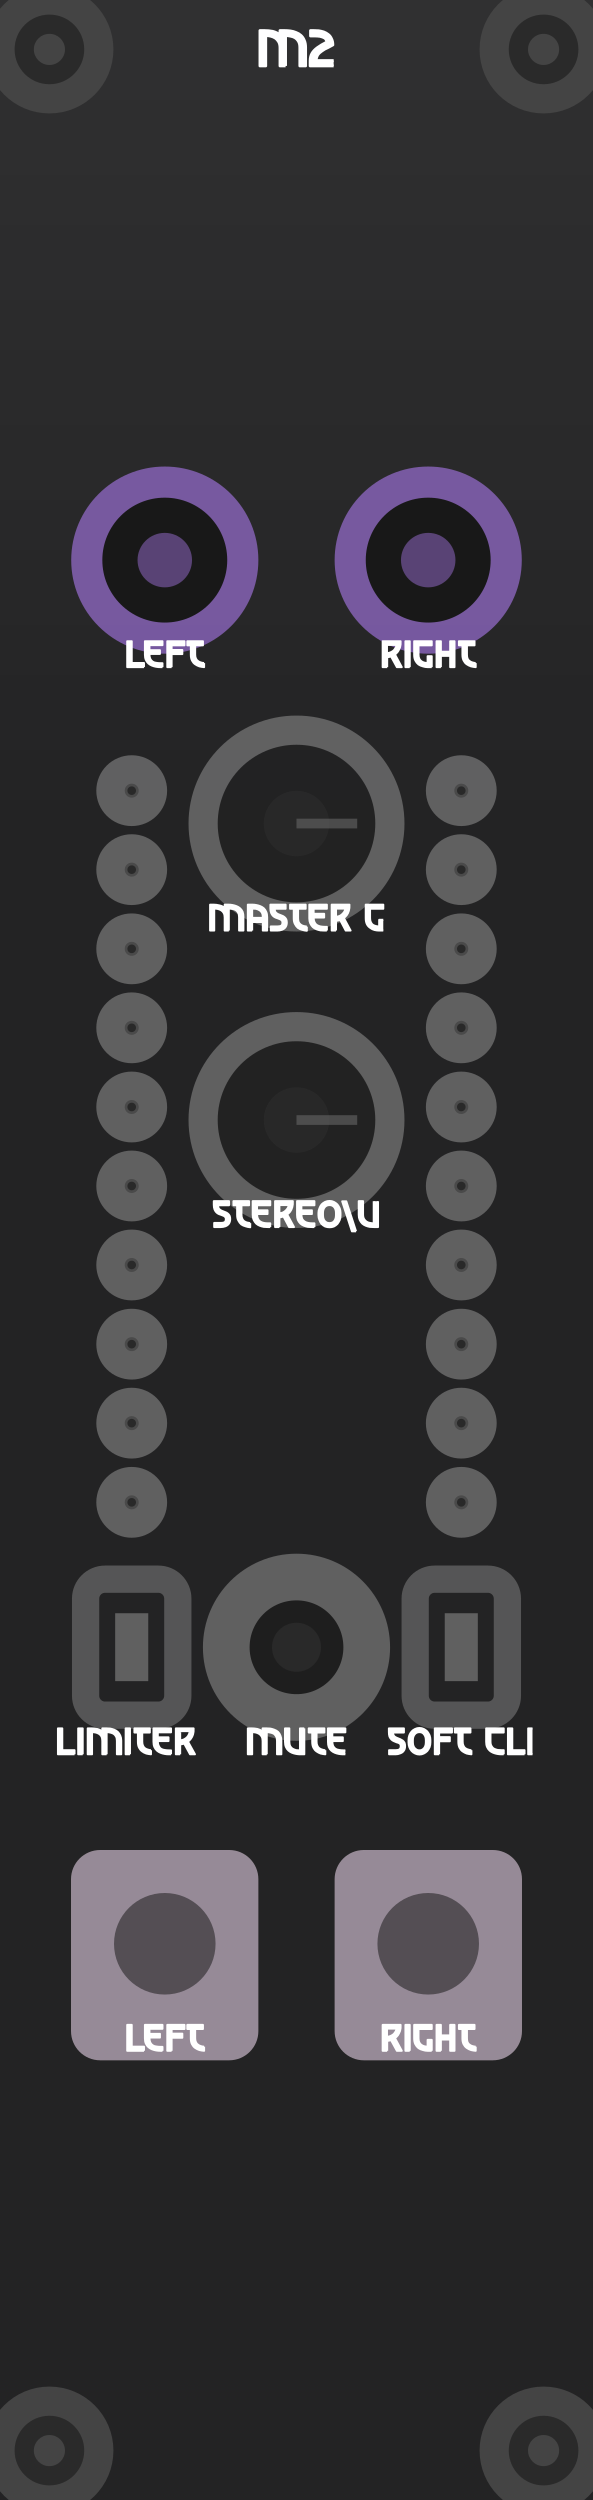
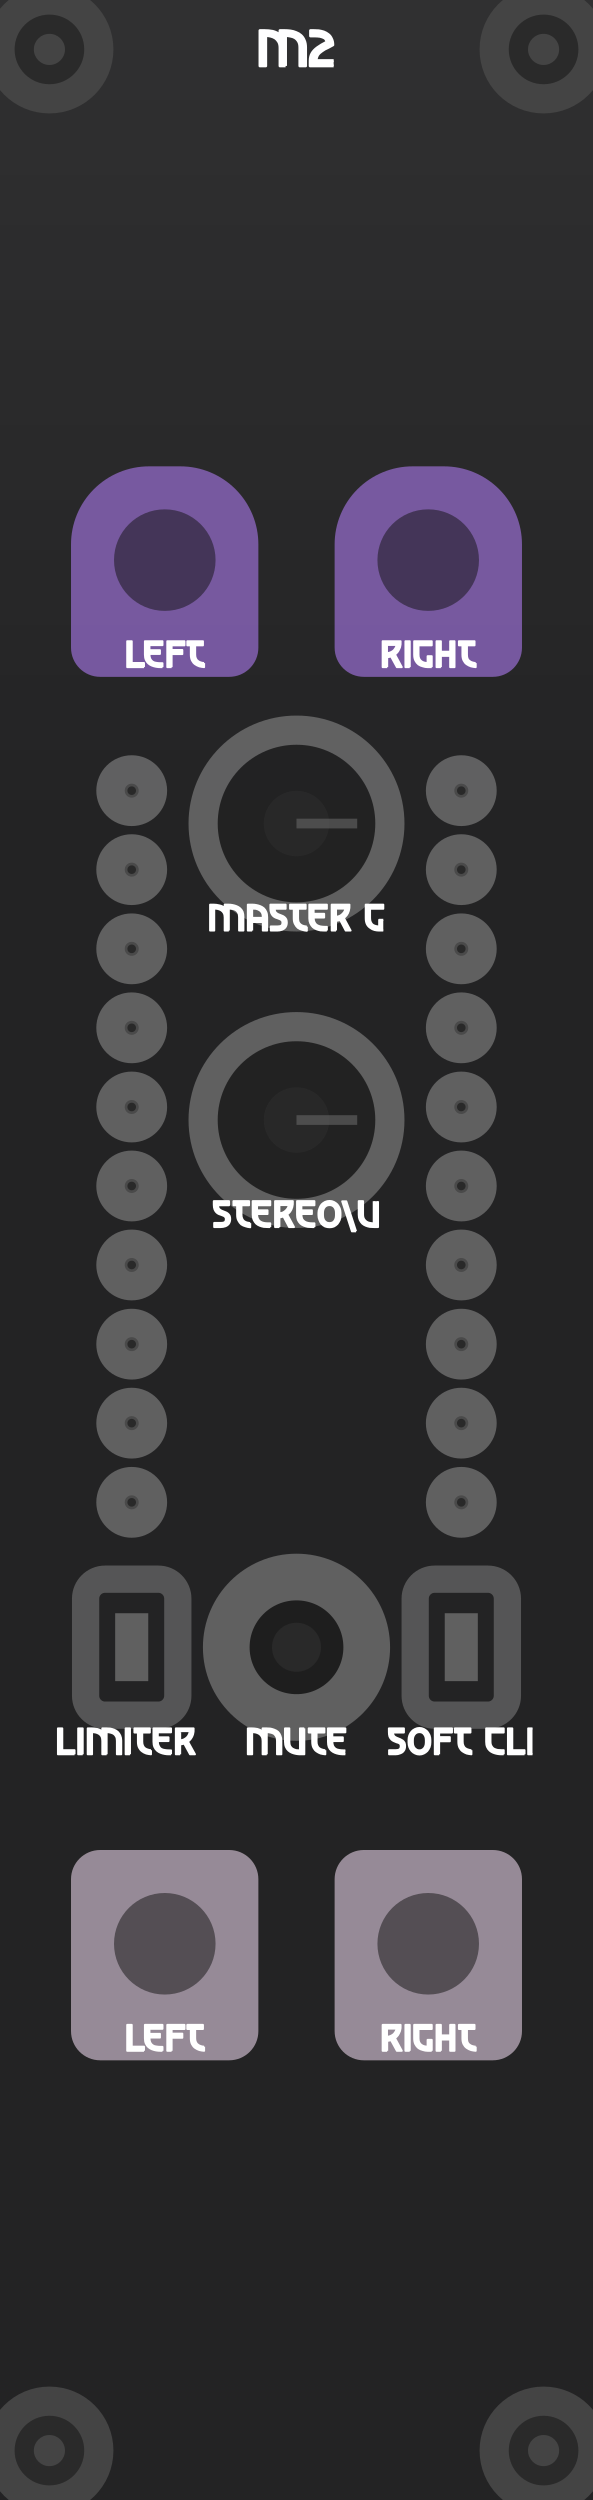
<svg xmlns="http://www.w3.org/2000/svg" viewBox="0 0 30.48 128.5" width="30.48mm" height="128.5mm">
  <g id="layer-background">
    <rect x="0.3" y="0.3" width="29.88" height="127.9" fill="none" stroke="#333" stroke-width="1.5" />
    <rect x="0" y="0.000" width="30.48" height="1.295" fill="#303031" />
    <rect x="0" y="1.285" width="30.48" height="1.295" fill="#303031" />
    <rect x="0" y="2.570" width="30.48" height="1.295" fill="#2f2f30" />
    <rect x="0" y="3.855" width="30.48" height="1.295" fill="#2f2f30" />
    <rect x="0" y="5.140" width="30.48" height="1.295" fill="#2e2e2f" />
    <rect x="0" y="6.425" width="30.48" height="1.295" fill="#2e2e2f" />
    <rect x="0" y="7.710" width="30.48" height="1.295" fill="#2e2e2f" />
    <rect x="0" y="8.995" width="30.48" height="1.295" fill="#2d2d2e" />
    <rect x="0" y="10.280" width="30.48" height="1.295" fill="#2d2d2e" />
    <rect x="0" y="11.565" width="30.48" height="1.295" fill="#2c2c2d" />
    <rect x="0" y="12.850" width="30.48" height="1.295" fill="#2c2c2d" />
    <rect x="0" y="14.135" width="30.48" height="1.295" fill="#2c2c2d" />
    <rect x="0" y="15.420" width="30.48" height="1.295" fill="#2b2b2c" />
    <rect x="0" y="16.705" width="30.48" height="1.295" fill="#2b2b2c" />
    <rect x="0" y="17.990" width="30.48" height="1.295" fill="#2a2a2b" />
    <rect x="0" y="19.275" width="30.48" height="1.295" fill="#2a2a2b" />
    <rect x="0" y="20.560" width="30.48" height="1.295" fill="#2a2a2b" />
    <rect x="0" y="21.845" width="30.48" height="1.295" fill="#29292a" />
    <rect x="0" y="23.130" width="30.48" height="1.295" fill="#29292a" />
    <rect x="0" y="24.415" width="30.48" height="1.295" fill="#29292a" />
    <rect x="0" y="25.700" width="30.48" height="1.295" fill="#282829" />
    <rect x="0" y="26.985" width="30.48" height="1.295" fill="#282829" />
    <rect x="0" y="28.270" width="30.48" height="1.295" fill="#272728" />
    <rect x="0" y="29.555" width="30.48" height="1.295" fill="#272728" />
    <rect x="0" y="30.840" width="30.48" height="1.295" fill="#272728" />
    <rect x="0" y="32.125" width="30.48" height="1.295" fill="#262627" />
    <rect x="0" y="33.410" width="30.48" height="1.295" fill="#262627" />
    <rect x="0" y="34.695" width="30.48" height="1.295" fill="#252526" />
    <rect x="0" y="35.980" width="30.48" height="1.295" fill="#252526" />
    <rect x="0" y="37.265" width="30.48" height="1.295" fill="#252526" />
    <rect x="0" y="38.550" width="30.48" height="1.295" fill="#242425" />
    <rect x="0" y="39.835" width="30.48" height="1.295" fill="#242425" />
    <rect x="0" y="41.120" width="30.48" height="1.295" fill="#232324" />
    <rect x="0" y="42.405" width="30.48" height="1.295" fill="#232324" />
    <rect x="0" y="43.690" width="30.48" height="1.295" fill="#232324" />
    <rect x="0" y="44.975" width="30.48" height="1.295" fill="#232324" />
    <rect x="0" y="46.260" width="30.48" height="1.295" fill="#232324" />
    <rect x="0" y="47.545" width="30.48" height="1.295" fill="#232324" />
    <rect x="0" y="48.830" width="30.48" height="1.295" fill="#232324" />
    <rect x="0" y="50.115" width="30.48" height="1.295" fill="#232324" />
    <rect x="0" y="51.400" width="30.48" height="1.295" fill="#232324" />
    <rect x="0" y="52.685" width="30.48" height="1.295" fill="#232324" />
    <rect x="0" y="53.970" width="30.48" height="1.295" fill="#232324" />
    <rect x="0" y="55.255" width="30.48" height="1.295" fill="#232324" />
    <rect x="0" y="56.540" width="30.48" height="1.295" fill="#232324" />
    <rect x="0" y="57.825" width="30.48" height="1.295" fill="#232324" />
    <rect x="0" y="59.110" width="30.48" height="1.295" fill="#232324" />
    <rect x="0" y="60.395" width="30.48" height="1.295" fill="#232324" />
    <rect x="0" y="61.680" width="30.48" height="1.295" fill="#232324" />
    <rect x="0" y="62.965" width="30.48" height="1.295" fill="#232324" />
    <rect x="0" y="64.250" width="30.48" height="1.295" fill="#232324" />
    <rect x="0" y="65.535" width="30.48" height="1.295" fill="#232324" />
    <rect x="0" y="66.820" width="30.48" height="1.295" fill="#232324" />
    <rect x="0" y="68.105" width="30.48" height="1.295" fill="#232324" />
    <rect x="0" y="69.390" width="30.48" height="1.295" fill="#232324" />
    <rect x="0" y="70.675" width="30.48" height="1.295" fill="#232324" />
    <rect x="0" y="71.960" width="30.48" height="1.295" fill="#232324" />
    <rect x="0" y="73.245" width="30.48" height="1.295" fill="#232324" />
    <rect x="0" y="74.530" width="30.48" height="1.295" fill="#232324" />
    <rect x="0" y="75.815" width="30.48" height="1.295" fill="#232324" />
    <rect x="0" y="77.100" width="30.48" height="1.295" fill="#232324" />
    <rect x="0" y="78.385" width="30.48" height="1.295" fill="#232324" />
    <rect x="0" y="79.670" width="30.48" height="1.295" fill="#232324" />
    <rect x="0" y="80.955" width="30.48" height="1.295" fill="#232324" />
    <rect x="0" y="82.240" width="30.48" height="1.295" fill="#232324" />
    <rect x="0" y="83.525" width="30.48" height="1.295" fill="#232324" />
    <rect x="0" y="84.810" width="30.48" height="1.295" fill="#232324" />
    <rect x="0" y="86.095" width="30.48" height="1.295" fill="#232324" />
    <rect x="0" y="87.380" width="30.48" height="1.295" fill="#232324" />
    <rect x="0" y="88.665" width="30.48" height="1.295" fill="#232324" />
    <rect x="0" y="89.950" width="30.48" height="1.295" fill="#232324" />
    <rect x="0" y="91.235" width="30.48" height="1.295" fill="#232324" />
    <rect x="0" y="92.520" width="30.48" height="1.295" fill="#232324" />
    <rect x="0" y="93.805" width="30.48" height="1.295" fill="#232324" />
    <rect x="0" y="95.090" width="30.48" height="1.295" fill="#232324" />
    <rect x="0" y="96.375" width="30.48" height="1.295" fill="#232324" />
    <rect x="0" y="97.660" width="30.48" height="1.295" fill="#232324" />
    <rect x="0" y="98.945" width="30.48" height="1.295" fill="#232324" />
    <rect x="0" y="100.230" width="30.48" height="1.295" fill="#232324" />
    <rect x="0" y="101.515" width="30.48" height="1.295" fill="#232324" />
    <rect x="0" y="102.800" width="30.48" height="1.295" fill="#232324" />
    <rect x="0" y="104.085" width="30.48" height="1.295" fill="#232324" />
    <rect x="0" y="105.370" width="30.48" height="1.295" fill="#232324" />
    <rect x="0" y="106.655" width="30.48" height="1.295" fill="#232324" />
    <rect x="0" y="107.940" width="30.48" height="1.295" fill="#232324" />
    <rect x="0" y="109.225" width="30.48" height="1.295" fill="#232324" />
    <rect x="0" y="110.510" width="30.48" height="1.295" fill="#232324" />
    <rect x="0" y="111.795" width="30.48" height="1.295" fill="#232324" />
    <rect x="0" y="113.080" width="30.48" height="1.295" fill="#232324" />
    <rect x="0" y="114.365" width="30.48" height="1.295" fill="#232324" />
    <rect x="0" y="115.650" width="30.48" height="1.295" fill="#232324" />
    <rect x="0" y="116.935" width="30.48" height="1.295" fill="#232324" />
    <rect x="0" y="118.220" width="30.48" height="1.295" fill="#232324" />
    <rect x="0" y="119.505" width="30.48" height="1.295" fill="#232324" />
    <rect x="0" y="120.790" width="30.48" height="1.295" fill="#232324" />
    <rect x="0" y="122.075" width="30.48" height="1.295" fill="#232324" />
    <rect x="0" y="123.360" width="30.48" height="1.295" fill="#232324" />
    <rect x="0" y="124.645" width="30.48" height="1.295" fill="#232324" />
    <rect x="0" y="125.930" width="30.48" height="1.295" fill="#232324" />
    <rect x="0" y="127.215" width="30.48" height="1.295" fill="#232324" />
  </g>
  <g id="layer-outlines">
    <circle cx="2.54" cy="2.54" r="2.54" fill="#2a2a2a" stroke="#444" stroke-width="1.5" />
    <circle cx="2.54" cy="2.54" r="0.8" fill="#444" />
    <circle cx="2.54" cy="125.96" r="2.54" fill="#2a2a2a" stroke="#444" stroke-width="1.5" />
    <circle cx="2.54" cy="125.96" r="0.8" fill="#444" />
    <circle cx="27.94" cy="2.54" r="2.54" fill="#2a2a2a" stroke="#444" stroke-width="1.5" />
    <circle cx="27.94" cy="2.54" r="0.8" fill="#444" />
    <circle cx="27.94" cy="125.96" r="2.54" fill="#2a2a2a" stroke="#444" stroke-width="1.5" />
    <circle cx="27.94" cy="125.96" r="0.8" fill="#444" />
-     <circle cx="8.47" cy="28.79" r="4.01" fill="#111" stroke="#996dd2" stroke-width="1.6" opacity="0.7" />
-     <circle cx="8.47" cy="28.79" r="1.40" fill="#996dd2" opacity="0.5" />
-     <circle cx="22.01" cy="28.79" r="4.01" fill="#111" stroke="#996dd2" stroke-width="1.6" opacity="0.7" />
-     <circle cx="22.01" cy="28.79" r="1.40" fill="#996dd2" opacity="0.5" />
+     <path d="M5.15 34.79 A1.50 1.50 0 0 1 3.65 33.29 L3.65 27.99 A4.01 4.01 0 0 1 7.67 23.97 L9.27 23.97 A4.01 4.01 0 0 1 13.28 27.99 L13.28 33.29 A1.50 1.50 0 0 1 11.78 34.79 L5.15 34.79 Z" fill="#996dd2" opacity="0.7" />
+     <circle cx="8.47" cy="28.79" r="2.61" fill="#111" opacity="0.5" />
+     <path d="M18.70 34.79 A1.50 1.50 0 0 1 17.20 33.29 L17.20 27.99 A4.01 4.01 0 0 1 21.21 23.97 L22.81 23.97 A4.01 4.01 0 0 1 26.83 27.99 L26.83 33.29 A1.50 1.50 0 0 1 25.33 34.79 L18.70 34.79 Z" fill="#996dd2" opacity="0.7" />
+     <circle cx="22.01" cy="28.79" r="2.61" fill="#111" opacity="0.5" />
    <circle cx="15.24" cy="42.33" r="4.80" fill="#222" stroke="#888" stroke-width="1.5" opacity="0.6" />
    <circle cx="15.24" cy="42.33" r="1.68" fill="#333" opacity="0.4" />
    <line x1="15.24" y1="42.33" x2="18.36" y2="42.33" stroke="#666" stroke-width="0.5" opacity="0.6" />
    <circle cx="15.24" cy="57.57" r="4.80" fill="#222" stroke="#888" stroke-width="1.5" opacity="0.6" />
    <circle cx="15.24" cy="57.57" r="1.68" fill="#333" opacity="0.4" />
    <line x1="15.24" y1="57.57" x2="18.36" y2="57.57" stroke="#666" stroke-width="0.5" opacity="0.6" />
    <rect x="4.40" y="81.17" width="4.74" height="6.99" rx="1" fill="none" stroke="#888" stroke-width="1.4" opacity="0.5" />
    <line x1="6.77" y1="86.41" x2="6.77" y2="82.92" stroke="#888" stroke-width="1.7" opacity="0.6" />
    <rect x="21.34" y="81.17" width="4.74" height="6.99" rx="1" fill="none" stroke="#888" stroke-width="1.4" opacity="0.5" />
    <line x1="23.71" y1="86.41" x2="23.71" y2="82.92" stroke="#888" stroke-width="1.7" opacity="0.6" />
    <circle cx="15.24" cy="84.67" r="3.61" fill="#1a1a1a" stroke="#888" stroke-width="2.40" opacity="0.6" />
    <circle cx="15.24" cy="84.67" r="1.26" fill="#333" opacity="0.5" />
    <circle cx="6.77" cy="77.22" r="1.02" fill="#1a1a1a" stroke="#888" stroke-width="1.60" opacity="0.6" />
    <circle cx="6.77" cy="77.22" r="0.36" fill="#333" opacity="0.5" />
    <circle cx="23.71" cy="77.22" r="1.02" fill="#1a1a1a" stroke="#888" stroke-width="1.60" opacity="0.6" />
    <circle cx="23.71" cy="77.22" r="0.36" fill="#333" opacity="0.5" />
    <circle cx="6.77" cy="73.15" r="1.02" fill="#1a1a1a" stroke="#888" stroke-width="1.60" opacity="0.6" />
    <circle cx="6.77" cy="73.15" r="0.36" fill="#333" opacity="0.5" />
    <circle cx="23.71" cy="73.15" r="1.02" fill="#1a1a1a" stroke="#888" stroke-width="1.60" opacity="0.6" />
    <circle cx="23.71" cy="73.15" r="0.36" fill="#333" opacity="0.5" />
    <circle cx="6.77" cy="69.09" r="1.02" fill="#1a1a1a" stroke="#888" stroke-width="1.60" opacity="0.6" />
    <circle cx="6.77" cy="69.09" r="0.36" fill="#333" opacity="0.5" />
    <circle cx="23.71" cy="69.09" r="1.02" fill="#1a1a1a" stroke="#888" stroke-width="1.60" opacity="0.6" />
    <circle cx="23.71" cy="69.09" r="0.36" fill="#333" opacity="0.5" />
    <circle cx="6.77" cy="65.02" r="1.02" fill="#1a1a1a" stroke="#888" stroke-width="1.60" opacity="0.6" />
    <circle cx="6.77" cy="65.02" r="0.36" fill="#333" opacity="0.5" />
    <circle cx="23.71" cy="65.02" r="1.02" fill="#1a1a1a" stroke="#888" stroke-width="1.60" opacity="0.6" />
    <circle cx="23.71" cy="65.02" r="0.36" fill="#333" opacity="0.5" />
    <circle cx="6.77" cy="60.96" r="1.02" fill="#1a1a1a" stroke="#888" stroke-width="1.60" opacity="0.6" />
    <circle cx="6.77" cy="60.96" r="0.36" fill="#333" opacity="0.5" />
    <circle cx="23.71" cy="60.96" r="1.02" fill="#1a1a1a" stroke="#888" stroke-width="1.60" opacity="0.6" />
    <circle cx="23.71" cy="60.96" r="0.36" fill="#333" opacity="0.5" />
    <circle cx="6.77" cy="56.90" r="1.02" fill="#1a1a1a" stroke="#888" stroke-width="1.60" opacity="0.6" />
    <circle cx="6.77" cy="56.90" r="0.36" fill="#333" opacity="0.5" />
    <circle cx="23.71" cy="56.90" r="1.02" fill="#1a1a1a" stroke="#888" stroke-width="1.60" opacity="0.6" />
    <circle cx="23.71" cy="56.90" r="0.36" fill="#333" opacity="0.5" />
    <circle cx="6.77" cy="52.83" r="1.02" fill="#1a1a1a" stroke="#888" stroke-width="1.60" opacity="0.6" />
    <circle cx="6.77" cy="52.83" r="0.36" fill="#333" opacity="0.5" />
    <circle cx="23.71" cy="52.83" r="1.02" fill="#1a1a1a" stroke="#888" stroke-width="1.60" opacity="0.6" />
    <circle cx="23.71" cy="52.83" r="0.36" fill="#333" opacity="0.5" />
    <circle cx="6.77" cy="48.77" r="1.02" fill="#1a1a1a" stroke="#888" stroke-width="1.60" opacity="0.6" />
    <circle cx="6.77" cy="48.77" r="0.36" fill="#333" opacity="0.5" />
    <circle cx="23.71" cy="48.77" r="1.02" fill="#1a1a1a" stroke="#888" stroke-width="1.60" opacity="0.6" />
    <circle cx="23.71" cy="48.77" r="0.36" fill="#333" opacity="0.5" />
    <circle cx="6.77" cy="44.70" r="1.02" fill="#1a1a1a" stroke="#888" stroke-width="1.60" opacity="0.6" />
    <circle cx="6.77" cy="44.70" r="0.36" fill="#333" opacity="0.5" />
    <circle cx="23.71" cy="44.70" r="1.02" fill="#1a1a1a" stroke="#888" stroke-width="1.60" opacity="0.6" />
    <circle cx="23.71" cy="44.70" r="0.36" fill="#333" opacity="0.5" />
    <circle cx="6.77" cy="40.64" r="1.02" fill="#1a1a1a" stroke="#888" stroke-width="1.60" opacity="0.6" />
    <circle cx="6.77" cy="40.64" r="0.36" fill="#333" opacity="0.5" />
    <circle cx="23.71" cy="40.64" r="1.02" fill="#1a1a1a" stroke="#888" stroke-width="1.60" opacity="0.6" />
    <circle cx="23.71" cy="40.64" r="0.36" fill="#333" opacity="0.5" />
    <rect x="3.65" y="95.09" width="9.63" height="10.81" rx="1.5" fill="#c8b7c7" opacity="0.7" />
    <circle cx="8.47" cy="99.91" r="2.61" fill="#111" opacity="0.5" />
    <rect x="17.20" y="95.09" width="9.63" height="10.81" rx="1.5" fill="#c8b7c7" opacity="0.7" />
    <circle cx="22.01" cy="99.91" r="2.61" fill="#111" opacity="0.5" />
  </g>
  <g id="layer-text">
    <path d="M14.68 3.39L14.39 3.39L14.39 2.46Q14.39 2.27 14.32 2.15Q14.25 2.03 14.15 1.96Q14.04 1.89 13.91 1.86Q13.78 1.83 13.66 1.83L13.66 3.39L13.36 3.39L13.36 1.57L13.61 1.57Q13.81 1.57 14.02 1.61Q14.22 1.66 14.39 1.79L14.39 1.57L14.64 1.57Q14.78 1.57 14.93 1.59Q15.08 1.61 15.22 1.67Q15.36 1.72 15.47 1.82Q15.58 1.92 15.64 2.07Q15.71 2.22 15.71 2.44L15.71 3.39L15.41 3.39L15.41 2.44Q15.41 2.25 15.34 2.13Q15.27 2.01 15.16 1.94Q15.06 1.88 14.93 1.86Q14.80 1.83 14.68 1.83L14.68 3.39M17.15 3.39L15.94 3.39L15.94 3.13Q15.94 2.91 16.03 2.75Q16.12 2.59 16.31 2.45Q16.50 2.31 16.80 2.16Q16.78 2.03 16.69 1.96Q16.59 1.90 16.45 1.87Q16.31 1.85 16.14 1.85L15.96 1.85L15.96 1.57L16.14 1.57Q16.25 1.57 16.38 1.58Q16.51 1.60 16.64 1.64Q16.77 1.69 16.87 1.77Q16.98 1.85 17.04 1.99Q17.11 2.12 17.11 2.31L16.87 2.44Q16.68 2.52 16.55 2.62Q16.41 2.71 16.33 2.83Q16.26 2.95 16.25 3.11L17.15 3.11" fill="#ffffff" stroke="#ffffff" stroke-width="0.143" stroke-linejoin="round" />
    <path d="M7.40 34.29L6.54 34.29L6.54 32.96L6.77 32.96L6.77 34.08L7.40 34.08L7.40 34.29M8.35 34.29L8.24 34.29Q8.13 34.29 8.02 34.27Q7.91 34.25 7.81 34.21Q7.71 34.17 7.63 34.10Q7.55 34.03 7.50 33.92Q7.45 33.81 7.45 33.65L7.45 32.96L8.35 32.96L8.35 33.16L7.68 33.16L7.68 33.42L8.22 33.42L8.22 33.61L7.68 33.61Q7.68 33.77 7.72 33.86Q7.77 33.96 7.85 34.01Q7.92 34.06 8.02 34.07Q8.13 34.09 8.24 34.09L8.35 34.09L8.35 34.29M8.82 34.29L8.60 34.29L8.60 32.96L9.48 32.96L9.48 33.17L8.82 33.17L8.82 33.41L9.37 33.41L9.37 33.62L8.82 33.62L8.82 34.29M10.49 34.08L10.49 34.29Q10.37 34.28 10.25 34.25Q10.13 34.21 10.03 34.14Q9.93 34.07 9.87 33.95Q9.81 33.83 9.81 33.65L9.81 33.17L9.63 33.17L9.63 32.96L10.43 32.96L10.43 33.17L10.03 33.17L10.03 33.65Q10.03 33.77 10.07 33.85Q10.11 33.94 10.18 33.98Q10.24 34.03 10.32 34.05Q10.40 34.08 10.49 34.08" fill="#ffffff" stroke="#ffffff" stroke-width="0.104" stroke-linejoin="round" />
    <path d="M19.90 34.29L19.67 34.29L19.67 32.96L20.59 32.96Q20.60 33.14 20.56 33.27Q20.51 33.40 20.45 33.49Q20.38 33.58 20.30 33.64L20.65 34.29L20.40 34.29L20.10 33.74Q20.03 33.76 19.98 33.77Q19.92 33.78 19.90 33.78L19.90 34.29M19.89 33.15L19.89 33.57Q20 33.57 20.08 33.53Q20.17 33.49 20.24 33.43Q20.30 33.36 20.34 33.29Q20.38 33.22 20.38 33.15L19.89 33.15M21.06 34.29L20.84 34.29L20.84 32.96L21.06 32.96L21.06 34.29M22.19 34.29L21.98 34.29Q21.86 34.29 21.74 34.25Q21.61 34.22 21.51 34.15Q21.41 34.07 21.35 33.95Q21.29 33.83 21.29 33.65L21.29 32.96L22.19 32.96L22.19 33.17L21.51 33.17L21.51 33.65Q21.51 33.78 21.55 33.86Q21.59 33.94 21.66 33.99Q21.73 34.04 21.81 34.06Q21.89 34.08 21.98 34.08L21.98 33.73L22.19 33.73L22.19 34.29M22.66 34.29L22.44 34.29L22.44 32.96L22.66 32.96L22.66 33.50L23.14 33.50L23.14 32.96L23.36 32.96L23.36 34.29L23.14 34.29L23.14 33.71L22.66 33.71L22.66 34.29M24.45 34.08L24.45 34.29Q24.33 34.28 24.21 34.25Q24.09 34.21 23.99 34.14Q23.89 34.07 23.83 33.95Q23.77 33.83 23.77 33.65L23.77 33.17L23.59 33.17L23.59 32.96L24.39 32.96L24.39 33.17L24 33.17L24 33.65Q24 33.77 24.03 33.85Q24.07 33.94 24.14 33.98Q24.20 34.03 24.28 34.05Q24.37 34.08 24.45 34.08" fill="#ffffff" stroke="#ffffff" stroke-width="0.104" stroke-linejoin="round" />
    <path d="M11.76 47.83L11.55 47.83L11.55 47.16Q11.55 47.02 11.50 46.93Q11.45 46.84 11.37 46.79Q11.29 46.74 11.20 46.72Q11.11 46.70 11.01 46.70L11.01 47.83L10.80 47.83L10.80 46.50L10.98 46.50Q11.12 46.50 11.28 46.54Q11.43 46.57 11.55 46.67L11.55 46.50L11.73 46.50Q11.84 46.50 11.95 46.52Q12.06 46.54 12.16 46.58Q12.26 46.62 12.34 46.69Q12.42 46.76 12.47 46.87Q12.51 46.98 12.51 47.14L12.51 47.83L12.29 47.83L12.29 47.14Q12.29 47 12.24 46.91Q12.20 46.83 12.12 46.78Q12.04 46.73 11.95 46.72Q11.85 46.70 11.76 46.70L11.76 47.83M12.96 47.83L12.74 47.83L12.74 46.50L12.96 46.50Q13.07 46.50 13.17 46.52Q13.28 46.54 13.38 46.58Q13.48 46.62 13.56 46.69Q13.64 46.77 13.68 46.87Q13.73 46.98 13.73 47.14L13.73 47.83L13.51 47.83L13.51 47.39L12.96 47.39L12.96 47.83M12.96 46.70L12.96 47.18L13.51 47.18L13.51 47.14Q13.51 47 13.46 46.91Q13.41 46.82 13.33 46.78Q13.25 46.73 13.15 46.71Q13.05 46.70 12.96 46.70M14.25 47.83L13.92 47.83L13.92 47.62L14.27 47.62Q14.39 47.62 14.46 47.58Q14.52 47.53 14.52 47.42Q14.52 47.34 14.48 47.31Q14.45 47.27 14.40 47.25Q14.35 47.23 14.30 47.21Q14.23 47.19 14.16 47.16Q14.09 47.13 14.03 47.07Q13.98 47.02 13.94 46.93Q13.90 46.83 13.90 46.69L13.90 46.50L14.68 46.50L14.68 46.71L14.12 46.71Q14.12 46.80 14.14 46.85Q14.17 46.91 14.23 46.95Q14.28 46.99 14.40 47.03Q14.44 47.04 14.50 47.07Q14.56 47.09 14.62 47.14Q14.67 47.18 14.71 47.25Q14.74 47.32 14.74 47.42Q14.74 47.56 14.67 47.66Q14.60 47.75 14.49 47.79Q14.38 47.83 14.25 47.83M15.77 47.63L15.77 47.84Q15.65 47.83 15.53 47.79Q15.41 47.76 15.31 47.69Q15.22 47.61 15.16 47.49Q15.10 47.38 15.10 47.20L15.10 46.71L14.91 46.71L14.91 46.50L15.71 46.50L15.71 46.71L15.32 46.71L15.32 47.20Q15.32 47.32 15.35 47.40Q15.39 47.48 15.46 47.53Q15.53 47.58 15.61 47.60Q15.69 47.62 15.77 47.63M16.80 47.83L16.68 47.83Q16.58 47.83 16.47 47.82Q16.36 47.80 16.26 47.76Q16.16 47.72 16.08 47.65Q16 47.57 15.95 47.46Q15.90 47.35 15.90 47.20L15.90 46.50L16.80 46.50L16.80 46.71L16.12 46.71L16.12 46.97L16.66 46.97L16.66 47.16L16.12 47.16Q16.12 47.31 16.17 47.41Q16.21 47.50 16.29 47.55Q16.37 47.60 16.47 47.62Q16.57 47.64 16.68 47.64L16.80 47.64L16.80 47.83M17.27 47.83L17.05 47.83L17.05 46.50L17.96 46.50Q17.97 46.68 17.93 46.81Q17.89 46.95 17.82 47.04Q17.75 47.13 17.67 47.18L18.02 47.83L17.77 47.83L17.48 47.28Q17.41 47.31 17.35 47.32Q17.30 47.33 17.27 47.33L17.27 47.83M17.27 46.70L17.27 47.12Q17.37 47.12 17.46 47.08Q17.54 47.04 17.61 46.97Q17.67 46.91 17.71 46.84Q17.75 46.76 17.75 46.70L17.27 46.70M19.70 47.83L19.49 47.83Q19.37 47.83 19.25 47.80Q19.13 47.77 19.03 47.69Q18.92 47.62 18.86 47.50Q18.80 47.38 18.80 47.20L18.80 46.50L19.70 46.50L19.70 46.71L19.02 46.71L19.02 47.19Q19.02 47.32 19.06 47.40Q19.10 47.49 19.17 47.54Q19.24 47.58 19.32 47.60Q19.41 47.62 19.49 47.63L19.49 47.28L19.70 47.28" fill="#ffffff" stroke="#ffffff" stroke-width="0.104" stroke-linejoin="round" />
    <path d="M11.34 63.07L11.01 63.07L11.01 62.86L11.36 62.86Q11.48 62.86 11.55 62.82Q11.61 62.77 11.61 62.66Q11.61 62.58 11.57 62.55Q11.54 62.51 11.49 62.49Q11.44 62.47 11.39 62.45Q11.32 62.43 11.25 62.40Q11.18 62.37 11.12 62.31Q11.07 62.26 11.03 62.17Q10.99 62.07 10.99 61.93L10.99 61.74L11.77 61.74L11.77 61.95L11.21 61.95Q11.21 62.04 11.23 62.09Q11.26 62.15 11.32 62.19Q11.37 62.23 11.49 62.27Q11.53 62.28 11.59 62.31Q11.65 62.33 11.71 62.38Q11.76 62.42 11.80 62.49Q11.83 62.56 11.83 62.66Q11.83 62.80 11.76 62.90Q11.69 62.99 11.58 63.03Q11.47 63.07 11.34 63.07M12.86 62.87L12.86 63.08Q12.74 63.07 12.62 63.03Q12.50 63 12.40 62.93Q12.31 62.85 12.25 62.73Q12.19 62.62 12.19 62.44L12.19 61.95L12 61.95L12 61.74L12.80 61.74L12.80 61.95L12.41 61.95L12.41 62.44Q12.41 62.56 12.45 62.64Q12.48 62.72 12.55 62.77Q12.62 62.82 12.70 62.84Q12.78 62.86 12.86 62.87M13.89 63.07L13.77 63.07Q13.67 63.07 13.56 63.06Q13.45 63.04 13.35 63Q13.25 62.96 13.17 62.89Q13.09 62.81 13.04 62.70Q12.99 62.59 12.99 62.44L12.99 61.74L13.89 61.74L13.89 61.95L13.21 61.95L13.21 62.21L13.75 62.21L13.75 62.40L13.21 62.40Q13.21 62.55 13.26 62.65Q13.30 62.74 13.38 62.79Q13.46 62.84 13.56 62.86Q13.66 62.88 13.77 62.88L13.89 62.88L13.89 63.07M14.36 63.07L14.14 63.07L14.14 61.74L15.05 61.74Q15.06 61.92 15.02 62.05Q14.98 62.19 14.91 62.28Q14.84 62.37 14.76 62.42L15.11 63.07L14.86 63.07L14.57 62.52Q14.50 62.55 14.44 62.56Q14.39 62.57 14.36 62.57L14.36 63.07M14.36 61.94L14.36 62.36Q14.46 62.36 14.55 62.32Q14.63 62.28 14.70 62.21Q14.76 62.15 14.80 62.08Q14.84 62 14.84 61.94L14.36 61.94M16.16 63.07L16.05 63.07Q15.94 63.07 15.83 63.06Q15.72 63.04 15.62 63Q15.52 62.96 15.44 62.89Q15.36 62.81 15.31 62.70Q15.27 62.59 15.27 62.44L15.27 61.74L16.16 61.74L16.16 61.95L15.49 61.95L15.49 62.21L16.03 62.21L16.03 62.40L15.49 62.40Q15.49 62.55 15.53 62.65Q15.58 62.74 15.66 62.79Q15.73 62.84 15.84 62.86Q15.94 62.88 16.05 62.88L16.16 62.88L16.16 63.07M16.94 63.08Q16.82 63.08 16.71 63.04Q16.61 62.99 16.53 62.91Q16.46 62.82 16.42 62.71Q16.37 62.60 16.37 62.47L16.37 62.34Q16.37 62.22 16.42 62.11Q16.46 62 16.53 61.91Q16.61 61.83 16.71 61.78Q16.82 61.73 16.94 61.73Q17.06 61.73 17.16 61.78Q17.26 61.83 17.34 61.91Q17.41 62 17.46 62.11Q17.50 62.22 17.50 62.34L17.50 62.47Q17.50 62.60 17.46 62.71Q17.41 62.82 17.34 62.91Q17.26 62.99 17.16 63.04Q17.06 63.08 16.94 63.08M16.94 62.87Q17.04 62.87 17.12 62.82Q17.19 62.77 17.23 62.68Q17.27 62.59 17.27 62.47L17.27 62.34Q17.27 62.16 17.18 62.05Q17.09 61.94 16.94 61.94Q16.78 61.94 16.69 62.05Q16.60 62.16 16.60 62.34L16.60 62.47Q16.60 62.59 16.64 62.68Q16.68 62.77 16.76 62.82Q16.83 62.87 16.94 62.87M18.30 63.29L18.09 63.29L17.59 61.75L17.80 61.75L18.30 63.29M19.43 61.74L19.43 63.07L19.23 63.07Q19.12 63.07 19.01 63.06Q18.90 63.04 18.80 63Q18.70 62.96 18.62 62.89Q18.54 62.81 18.49 62.70Q18.44 62.59 18.44 62.44L18.44 61.74L18.66 61.74L18.66 62.43Q18.66 62.58 18.72 62.67Q18.77 62.75 18.85 62.80Q18.93 62.85 19.02 62.86Q19.12 62.88 19.21 62.88L19.21 61.74" fill="#ffffff" stroke="#ffffff" stroke-width="0.104" stroke-linejoin="round" />
    <path d="M3.83 90.17L2.98 90.17L2.98 88.84L3.20 88.84L3.20 89.96L3.83 89.96L3.83 90.17M4.25 90.17L4.02 90.17L4.02 88.84L4.25 88.84L4.25 90.17M5.48 90.17L5.26 90.17L5.26 89.49Q5.26 89.35 5.22 89.26Q5.17 89.17 5.09 89.12Q5.01 89.07 4.92 89.05Q4.82 89.03 4.73 89.03L4.73 90.17L4.51 90.17L4.51 88.84L4.70 88.84Q4.84 88.84 4.99 88.87Q5.15 88.91 5.26 89L5.26 88.84L5.45 88.84Q5.55 88.84 5.66 88.85Q5.77 88.87 5.87 88.91Q5.97 88.95 6.05 89.02Q6.13 89.10 6.18 89.21Q6.23 89.32 6.23 89.47L6.23 90.17L6.01 90.17L6.01 89.48Q6.01 89.33 5.96 89.25Q5.91 89.16 5.83 89.11Q5.75 89.07 5.66 89.05Q5.57 89.03 5.48 89.03L5.48 90.17M6.68 90.17L6.46 90.17L6.46 88.84L6.68 88.84L6.68 90.17M7.76 89.96L7.76 90.17Q7.64 90.16 7.52 90.13Q7.40 90.09 7.31 90.02Q7.21 89.95 7.15 89.83Q7.09 89.71 7.09 89.53L7.09 89.05L6.91 89.05L6.91 88.84L7.70 88.84L7.70 89.05L7.31 89.05L7.31 89.53Q7.31 89.65 7.35 89.73Q7.39 89.82 7.45 89.86Q7.52 89.91 7.60 89.93Q7.68 89.96 7.76 89.96M8.79 90.17L8.67 90.17Q8.57 90.17 8.46 90.15Q8.35 90.13 8.25 90.09Q8.15 90.05 8.07 89.98Q7.99 89.91 7.94 89.80Q7.89 89.69 7.89 89.53L7.89 88.84L8.79 88.84L8.79 89.04L8.11 89.04L8.11 89.30L8.66 89.30L8.66 89.49L8.11 89.49Q8.11 89.65 8.16 89.74Q8.20 89.84 8.28 89.89Q8.36 89.94 8.46 89.95Q8.56 89.97 8.67 89.97L8.79 89.97L8.79 90.17M9.26 90.17L9.04 90.17L9.04 88.84L9.95 88.84Q9.96 89.02 9.92 89.15Q9.88 89.28 9.81 89.37Q9.74 89.46 9.66 89.52L10.02 90.17L9.77 90.17L9.47 89.62Q9.40 89.64 9.34 89.65Q9.29 89.66 9.26 89.66L9.26 90.17M9.26 89.03L9.26 89.45Q9.36 89.45 9.45 89.41Q9.53 89.37 9.60 89.31Q9.67 89.24 9.70 89.17Q9.74 89.10 9.74 89.03" fill="#ffffff" stroke="#ffffff" stroke-width="0.104" stroke-linejoin="round" />
    <path d="M20.33 90.17L20 90.17L20 89.96L20.35 89.96Q20.48 89.96 20.54 89.91Q20.60 89.86 20.60 89.75Q20.60 89.68 20.57 89.64Q20.53 89.60 20.48 89.58Q20.43 89.56 20.38 89.55Q20.31 89.52 20.24 89.49Q20.17 89.46 20.12 89.41Q20.06 89.35 20.02 89.26Q19.99 89.17 19.99 89.02L19.99 88.84L20.76 88.84L20.76 89.05L20.20 89.05Q20.20 89.13 20.23 89.19Q20.25 89.24 20.31 89.28Q20.37 89.32 20.48 89.36Q20.53 89.38 20.58 89.40Q20.64 89.43 20.70 89.47Q20.75 89.51 20.79 89.58Q20.82 89.65 20.82 89.75Q20.82 89.90 20.75 89.99Q20.69 90.08 20.57 90.12Q20.46 90.17 20.33 90.17M21.56 90.18Q21.44 90.18 21.34 90.13Q21.23 90.08 21.16 90Q21.08 89.91 21.04 89.80Q21 89.69 21 89.56L21 89.44Q21 89.31 21.04 89.20Q21.08 89.09 21.16 89Q21.23 88.92 21.34 88.87Q21.44 88.82 21.56 88.82Q21.68 88.82 21.78 88.87Q21.88 88.92 21.96 89Q22.03 89.09 22.08 89.20Q22.12 89.31 22.12 89.44L22.12 89.56Q22.12 89.69 22.08 89.80Q22.03 89.91 21.96 90Q21.88 90.08 21.78 90.13Q21.68 90.18 21.56 90.18M21.56 89.97Q21.66 89.97 21.74 89.91Q21.81 89.86 21.85 89.77Q21.89 89.68 21.89 89.56L21.89 89.44Q21.89 89.26 21.80 89.15Q21.72 89.03 21.56 89.03Q21.40 89.03 21.31 89.15Q21.22 89.26 21.22 89.44L21.22 89.56Q21.22 89.68 21.26 89.77Q21.30 89.86 21.38 89.91Q21.45 89.97 21.56 89.97M22.57 90.17L22.35 90.17L22.35 88.84L23.23 88.84L23.23 89.05L22.57 89.05L22.57 89.29L23.12 89.29L23.12 89.50L22.57 89.50L22.57 90.17M24.23 89.96L24.23 90.17Q24.11 90.16 23.99 90.13Q23.88 90.09 23.78 90.02Q23.68 89.95 23.62 89.83Q23.56 89.71 23.56 89.53L23.56 89.05L23.38 89.05L23.38 88.84L24.18 88.84L24.18 89.05L23.78 89.05L23.78 89.53Q23.78 89.65 23.82 89.73Q23.86 89.82 23.92 89.86Q23.99 89.91 24.07 89.93Q24.15 89.96 24.23 89.96M25.89 90.17L25.77 90.17Q25.67 90.17 25.56 90.15Q25.45 90.13 25.35 90.09Q25.25 90.05 25.17 89.98Q25.09 89.91 25.04 89.80Q24.99 89.69 24.99 89.53L24.99 88.84L25.89 88.84L25.89 89.05L25.21 89.05L25.21 89.53Q25.21 89.67 25.27 89.76Q25.32 89.85 25.40 89.89Q25.49 89.93 25.58 89.95Q25.68 89.96 25.77 89.96L25.89 89.96L25.89 90.17M26.96 90.17L26.11 90.17L26.11 88.84L26.33 88.84L26.33 89.96L26.96 89.96L26.96 90.17M27.37 90.17L27.15 90.17L27.15 88.84L27.37 88.84" fill="#ffffff" stroke="#ffffff" stroke-width="0.104" stroke-linejoin="round" />
    <path d="M13.71 90.17L13.50 90.17L13.50 89.49Q13.50 89.35 13.45 89.26Q13.40 89.17 13.32 89.12Q13.24 89.07 13.15 89.05Q13.05 89.03 12.96 89.03L12.96 90.17L12.74 90.17L12.74 88.84L12.93 88.84Q13.07 88.84 13.23 88.87Q13.38 88.91 13.50 89L13.50 88.84L13.68 88.84Q13.79 88.84 13.89 88.85Q14 88.87 14.10 88.91Q14.21 88.95 14.29 89.02Q14.37 89.10 14.41 89.21Q14.46 89.32 14.46 89.47L14.46 90.17L14.24 90.17L14.24 89.48Q14.24 89.33 14.19 89.25Q14.14 89.16 14.07 89.11Q13.99 89.07 13.89 89.05Q13.80 89.03 13.71 89.03L13.71 90.17M15.64 88.84L15.64 90.17L15.43 90.17Q15.33 90.17 15.22 90.15Q15.11 90.13 15.01 90.09Q14.91 90.05 14.83 89.98Q14.75 89.91 14.70 89.80Q14.65 89.69 14.65 89.53L14.65 88.84L14.87 88.84L14.87 89.53Q14.87 89.67 14.92 89.76Q14.97 89.85 15.05 89.89Q15.14 89.94 15.23 89.96Q15.33 89.97 15.42 89.97L15.42 88.84L15.64 88.84M16.72 89.96L16.72 90.17Q16.60 90.16 16.48 90.13Q16.37 90.09 16.27 90.02Q16.17 89.95 16.11 89.83Q16.05 89.71 16.05 89.53L16.05 89.05L15.87 89.05L15.87 88.84L16.67 88.84L16.67 89.05L16.27 89.05L16.27 89.53Q16.27 89.65 16.31 89.73Q16.35 89.82 16.41 89.86Q16.48 89.91 16.56 89.93Q16.64 89.96 16.72 89.96M17.75 90.17L17.64 90.17Q17.53 90.17 17.42 90.15Q17.31 90.13 17.21 90.09Q17.11 90.05 17.03 89.98Q16.95 89.91 16.90 89.80Q16.86 89.69 16.86 89.53L16.86 88.84L17.75 88.84L17.75 89.04L17.08 89.04L17.08 89.30L17.62 89.30L17.62 89.49L17.08 89.49Q17.08 89.65 17.12 89.74Q17.17 89.84 17.25 89.89Q17.33 89.94 17.43 89.95Q17.53 89.97 17.64 89.97L17.75 89.97" fill="#ffffff" stroke="#ffffff" stroke-width="0.104" stroke-linejoin="round" />
    <path d="M7.40 105.41L6.54 105.41L6.54 104.08L6.77 104.08L6.77 105.20L7.40 105.20L7.40 105.41M8.35 105.41L8.24 105.41Q8.13 105.41 8.02 105.39Q7.91 105.37 7.81 105.33Q7.71 105.29 7.63 105.22Q7.55 105.15 7.50 105.04Q7.45 104.93 7.45 104.77L7.45 104.08L8.35 104.08L8.35 104.28L7.68 104.28L7.68 104.54L8.22 104.54L8.22 104.73L7.68 104.73Q7.68 104.89 7.72 104.98Q7.77 105.08 7.85 105.13Q7.92 105.18 8.02 105.19Q8.13 105.21 8.24 105.21L8.35 105.21L8.35 105.41M8.82 105.41L8.60 105.41L8.60 104.08L9.48 104.08L9.48 104.29L8.82 104.29L8.82 104.53L9.37 104.53L9.37 104.74L8.82 104.74L8.82 105.41M10.49 105.20L10.49 105.41Q10.37 105.40 10.25 105.37Q10.13 105.33 10.03 105.26Q9.93 105.19 9.87 105.07Q9.81 104.95 9.81 104.77L9.81 104.29L9.63 104.29L9.63 104.08L10.43 104.08L10.43 104.29L10.03 104.29L10.03 104.77Q10.03 104.89 10.07 104.97Q10.11 105.06 10.18 105.10Q10.24 105.15 10.32 105.17Q10.40 105.20 10.49 105.20" fill="#ffffff" stroke="#ffffff" stroke-width="0.104" stroke-linejoin="round" />
    <path d="M19.90 105.41L19.67 105.41L19.67 104.08L20.59 104.08Q20.60 104.26 20.56 104.39Q20.51 104.52 20.45 104.61Q20.38 104.70 20.30 104.76L20.65 105.41L20.40 105.41L20.10 104.86Q20.03 104.88 19.98 104.89Q19.92 104.90 19.90 104.90L19.90 105.41M19.89 104.27L19.89 104.69Q20 104.69 20.08 104.65Q20.17 104.61 20.24 104.55Q20.30 104.48 20.34 104.41Q20.38 104.34 20.38 104.27L19.89 104.27M21.06 105.41L20.84 105.41L20.84 104.08L21.06 104.08L21.06 105.41M22.19 105.41L21.98 105.41Q21.86 105.41 21.74 105.37Q21.61 105.34 21.51 105.27Q21.41 105.19 21.35 105.07Q21.29 104.95 21.29 104.77L21.29 104.08L22.19 104.08L22.19 104.29L21.51 104.29L21.51 104.77Q21.51 104.90 21.55 104.98Q21.59 105.06 21.66 105.11Q21.73 105.16 21.81 105.18Q21.89 105.20 21.98 105.20L21.98 104.85L22.19 104.85L22.19 105.41M22.66 105.41L22.44 105.41L22.44 104.08L22.66 104.08L22.66 104.62L23.14 104.62L23.14 104.08L23.36 104.08L23.36 105.41L23.14 105.41L23.14 104.83L22.66 104.83L22.66 105.41M24.45 105.20L24.45 105.41Q24.33 105.40 24.21 105.37Q24.09 105.33 23.99 105.26Q23.89 105.19 23.83 105.07Q23.77 104.95 23.77 104.77L23.77 104.29L23.59 104.29L23.59 104.08L24.39 104.08L24.39 104.29L24 104.29L24 104.77Q24 104.89 24.03 104.97Q24.07 105.06 24.14 105.10Q24.20 105.15 24.28 105.17Q24.37 105.20 24.45 105.20" fill="#ffffff" stroke="#ffffff" stroke-width="0.104" stroke-linejoin="round" />
  </g>
</svg>
